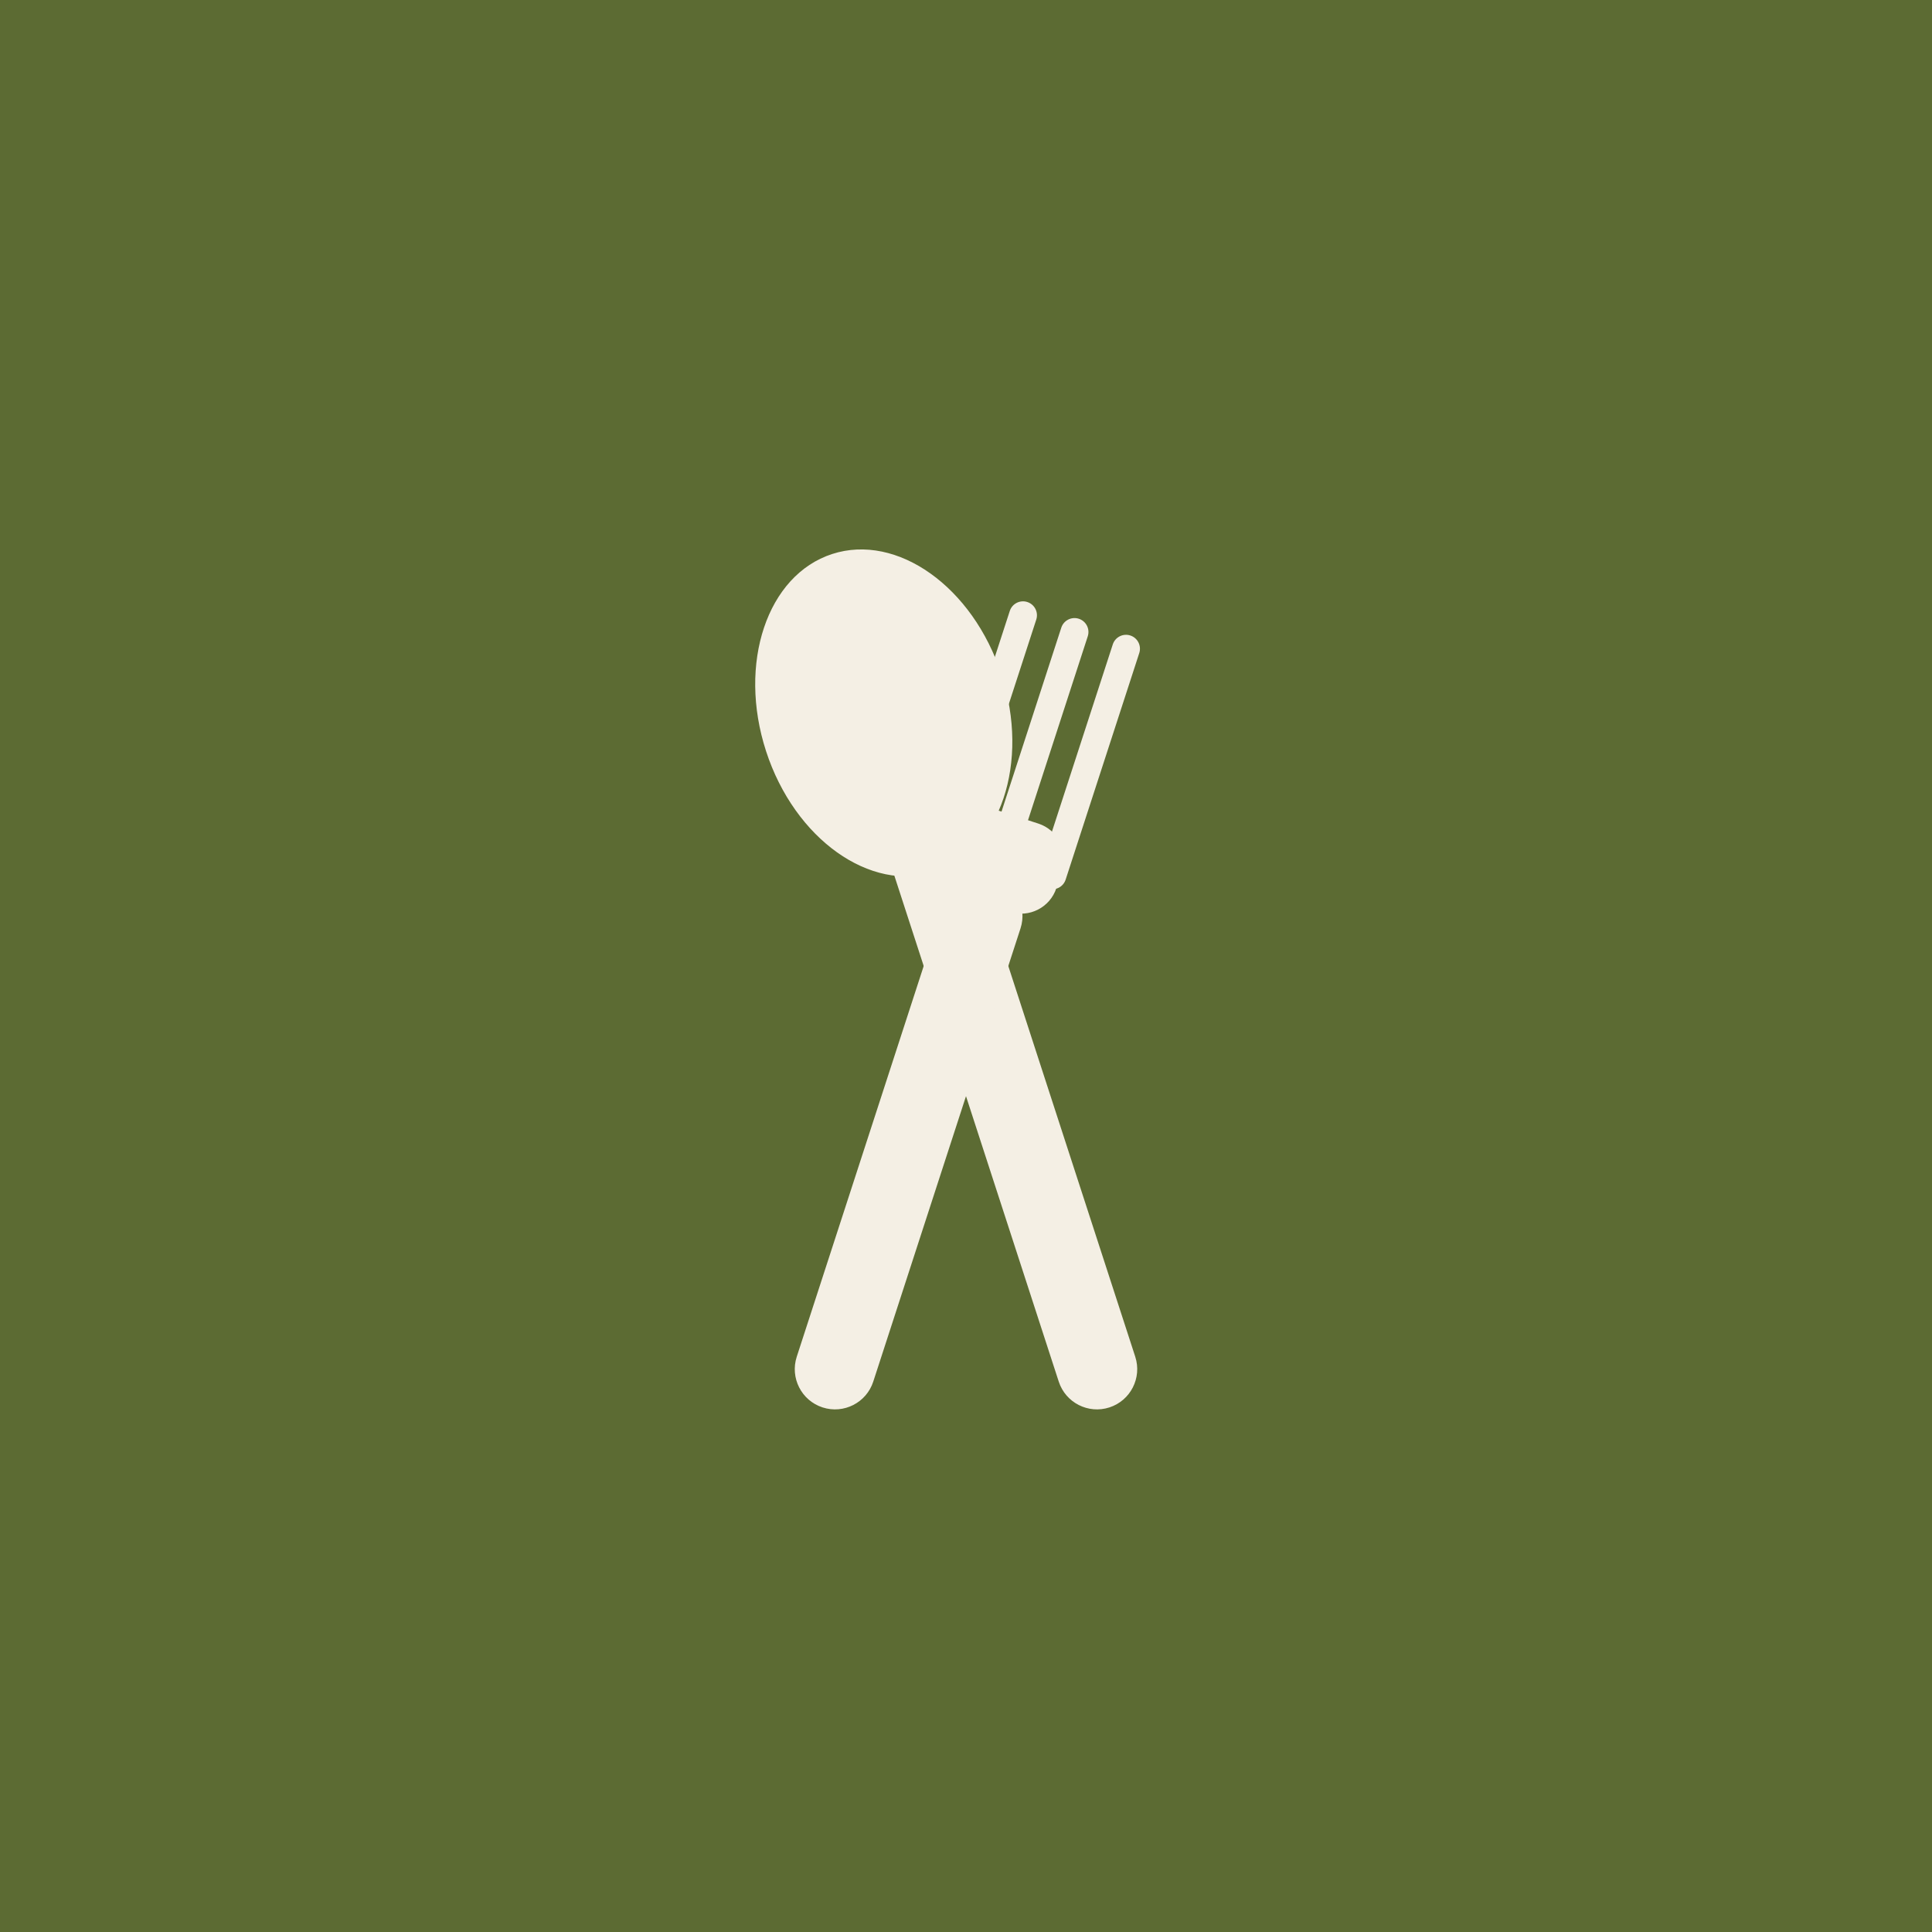
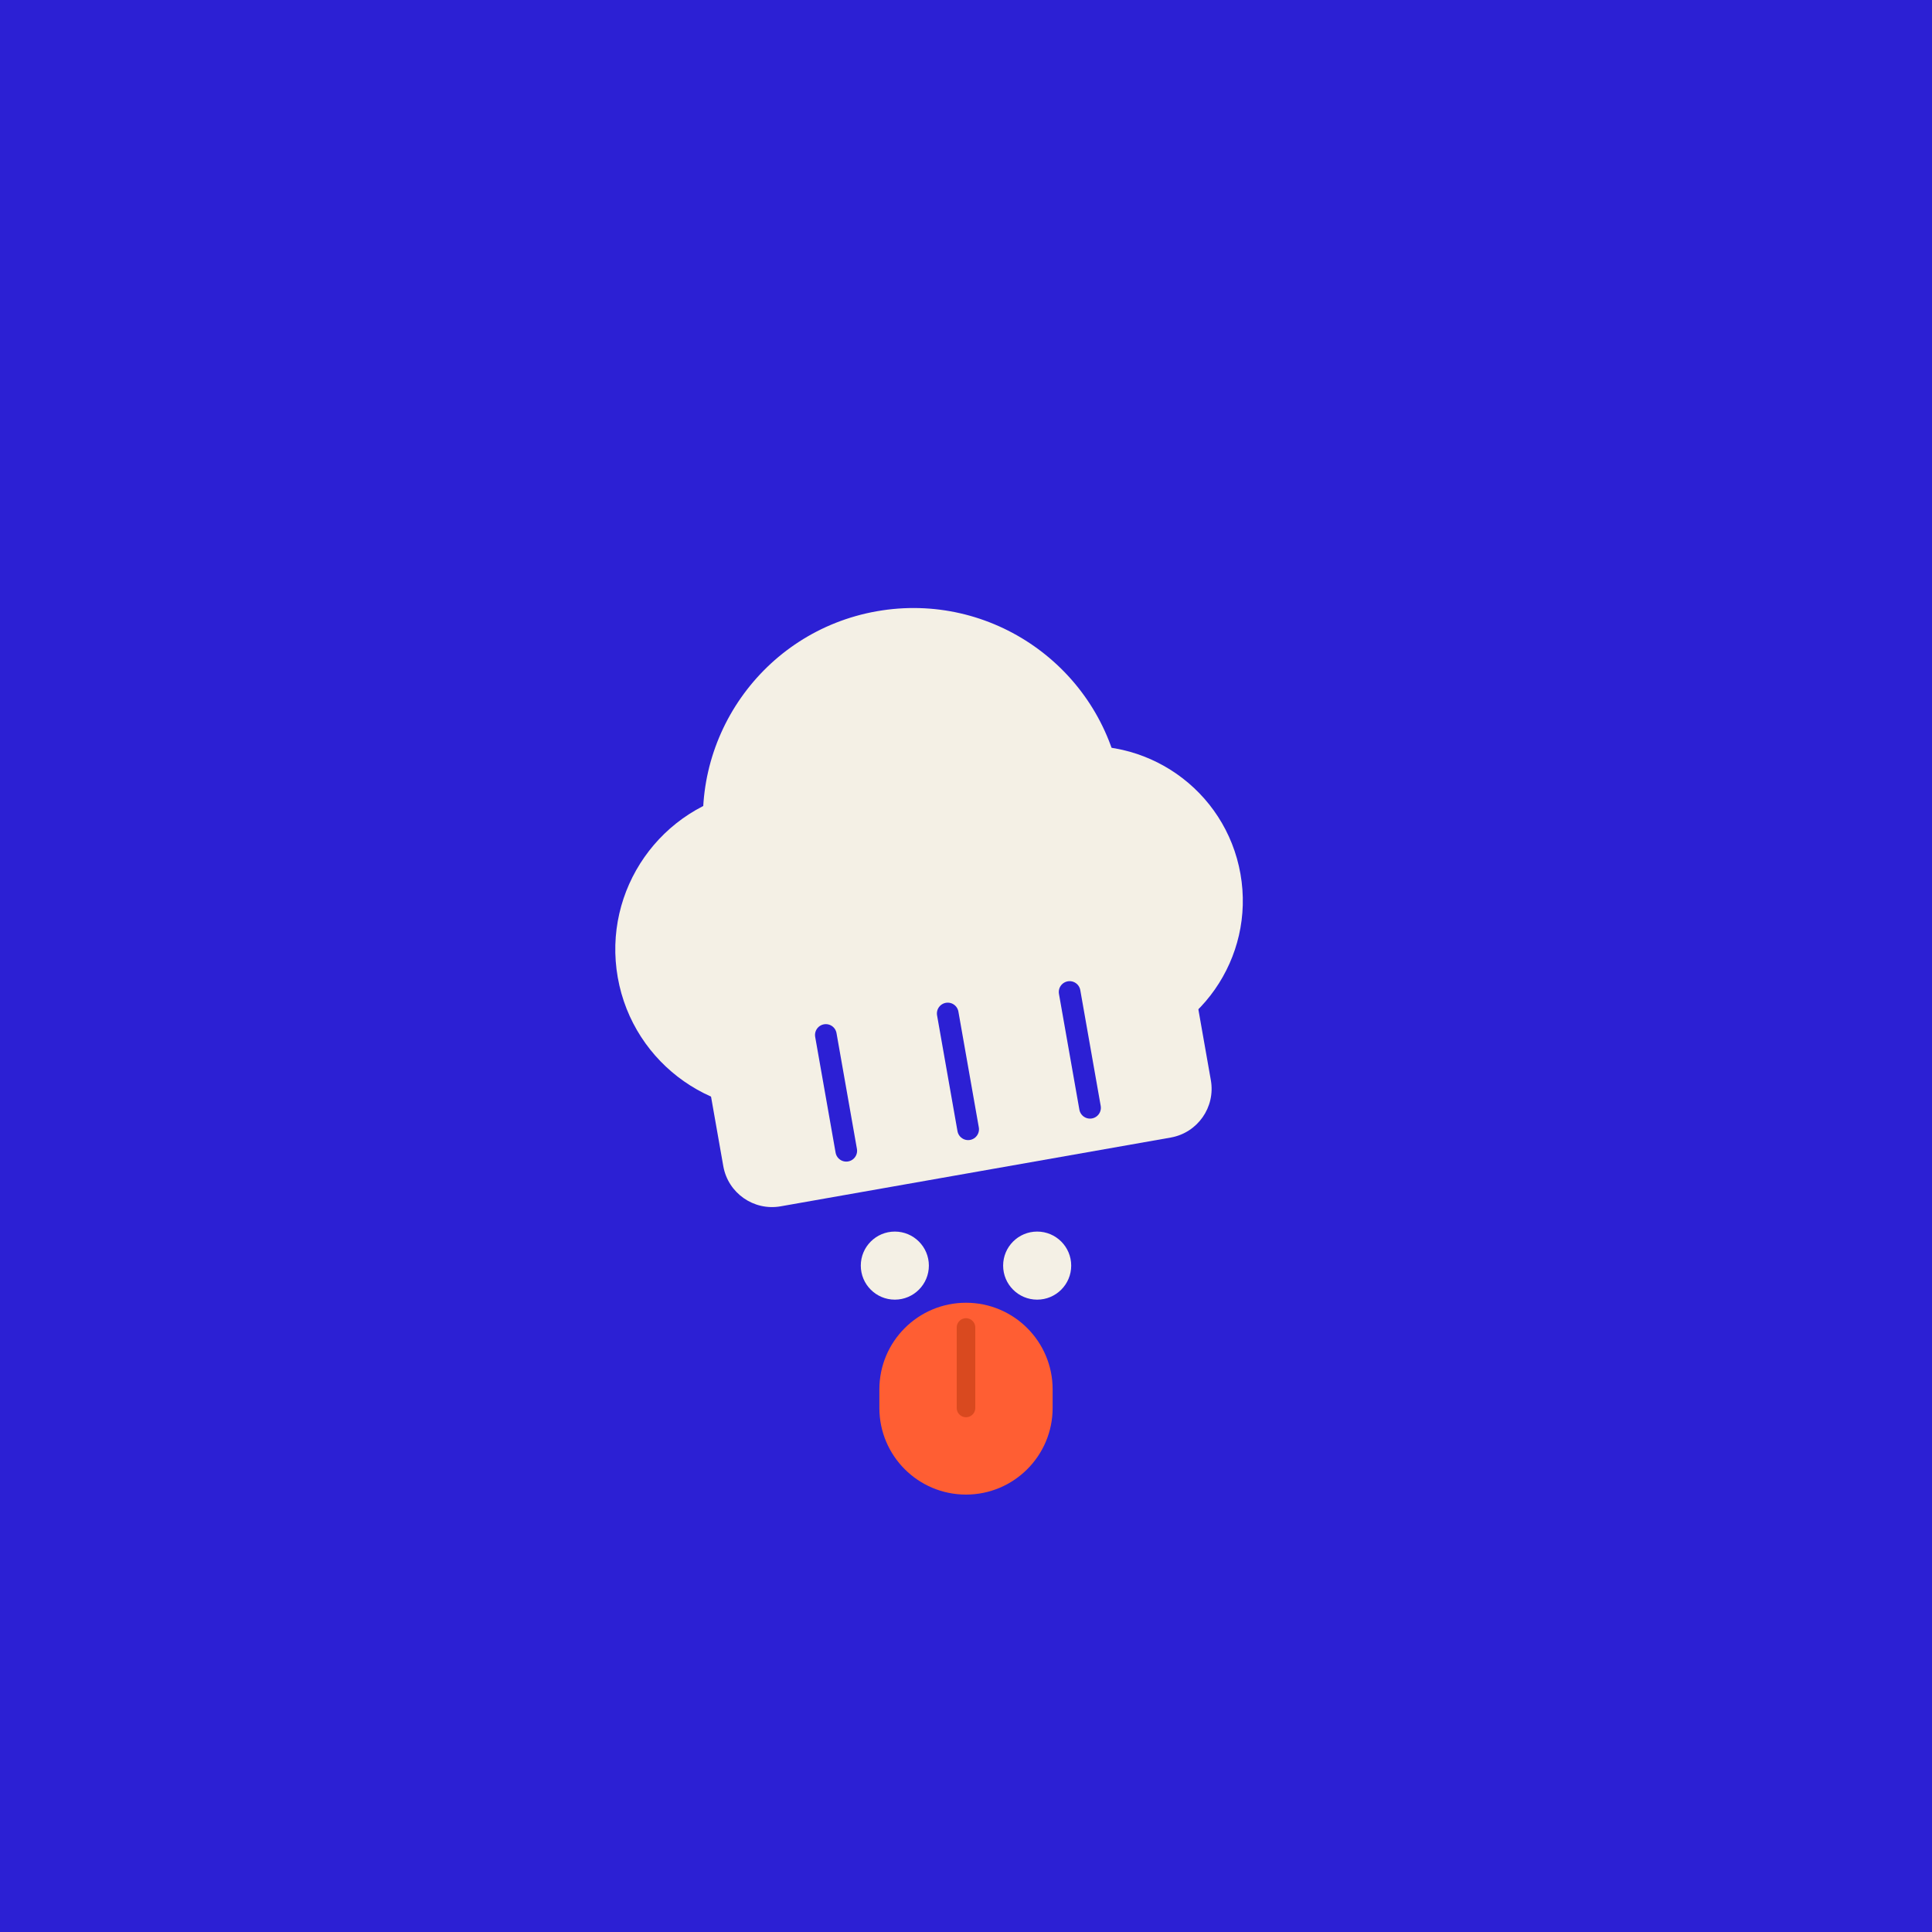
<svg xmlns="http://www.w3.org/2000/svg" viewBox="0 0 512 512">
-   <rect width="512" height="512" fill="#5C6B33" />
-   <g transform="translate(256 256) scale(0.82) translate(-256 -256)" fill="#F4EFE4">
-     <g transform="rotate(-18 256 256)">
-       <ellipse cx="256" cy="170" rx="40" ry="54" />
-       <rect x="243" y="206" width="26" height="200" rx="13" />
+   <rect width="512" height="512" fill="#2C20D4" />
+   <g transform="translate(256 278) scale(0.82) translate(-256 -278)">
+     <g transform="rotate(-10 256 300)">
+       <g fill="#F4F0E5">
+         <rect x="176" y="248" width="160" height="70" rx="16" />
+         <circle cx="205" cy="236" r="52" />
+         <circle cx="256" cy="202" r="68" />
+         <circle cx="307" cy="238" r="50" />
+       </g>
+       <g stroke="#2C20D4" stroke-width="7" stroke-linecap="round">
+         <line x1="216" y1="266" x2="216" y2="304" />
+         <line x1="256" y1="266" x2="256" y2="304" />
+         <line x1="296" y1="266" x2="296" y2="304" />
+       </g>
    </g>
-     <g transform="rotate(18 256 256)">
-       <rect x="234" y="138" width="9" height="86" rx="4.5" />
-       <rect x="251.5" y="138" width="9" height="86" rx="4.5" />
-       <rect x="269" y="138" width="9" height="86" rx="4.5" />
-       <rect x="236" y="205" width="40" height="30" rx="12" />
-       <rect x="243" y="226" width="26" height="180" rx="13" />
-     </g>
+     <circle cx="233" cy="348" r="11" fill="#F4F0E5" />
+     <circle cx="279" cy="348" r="11" fill="#F4F0E5" />
+     <rect x="228" y="360" width="56" height="62" rx="28" fill="#FF5E33" />
+     <line x1="256" y1="368" x2="256" y2="394" stroke="#D9491F" stroke-width="6" stroke-linecap="round" />
  </g>
</svg>
